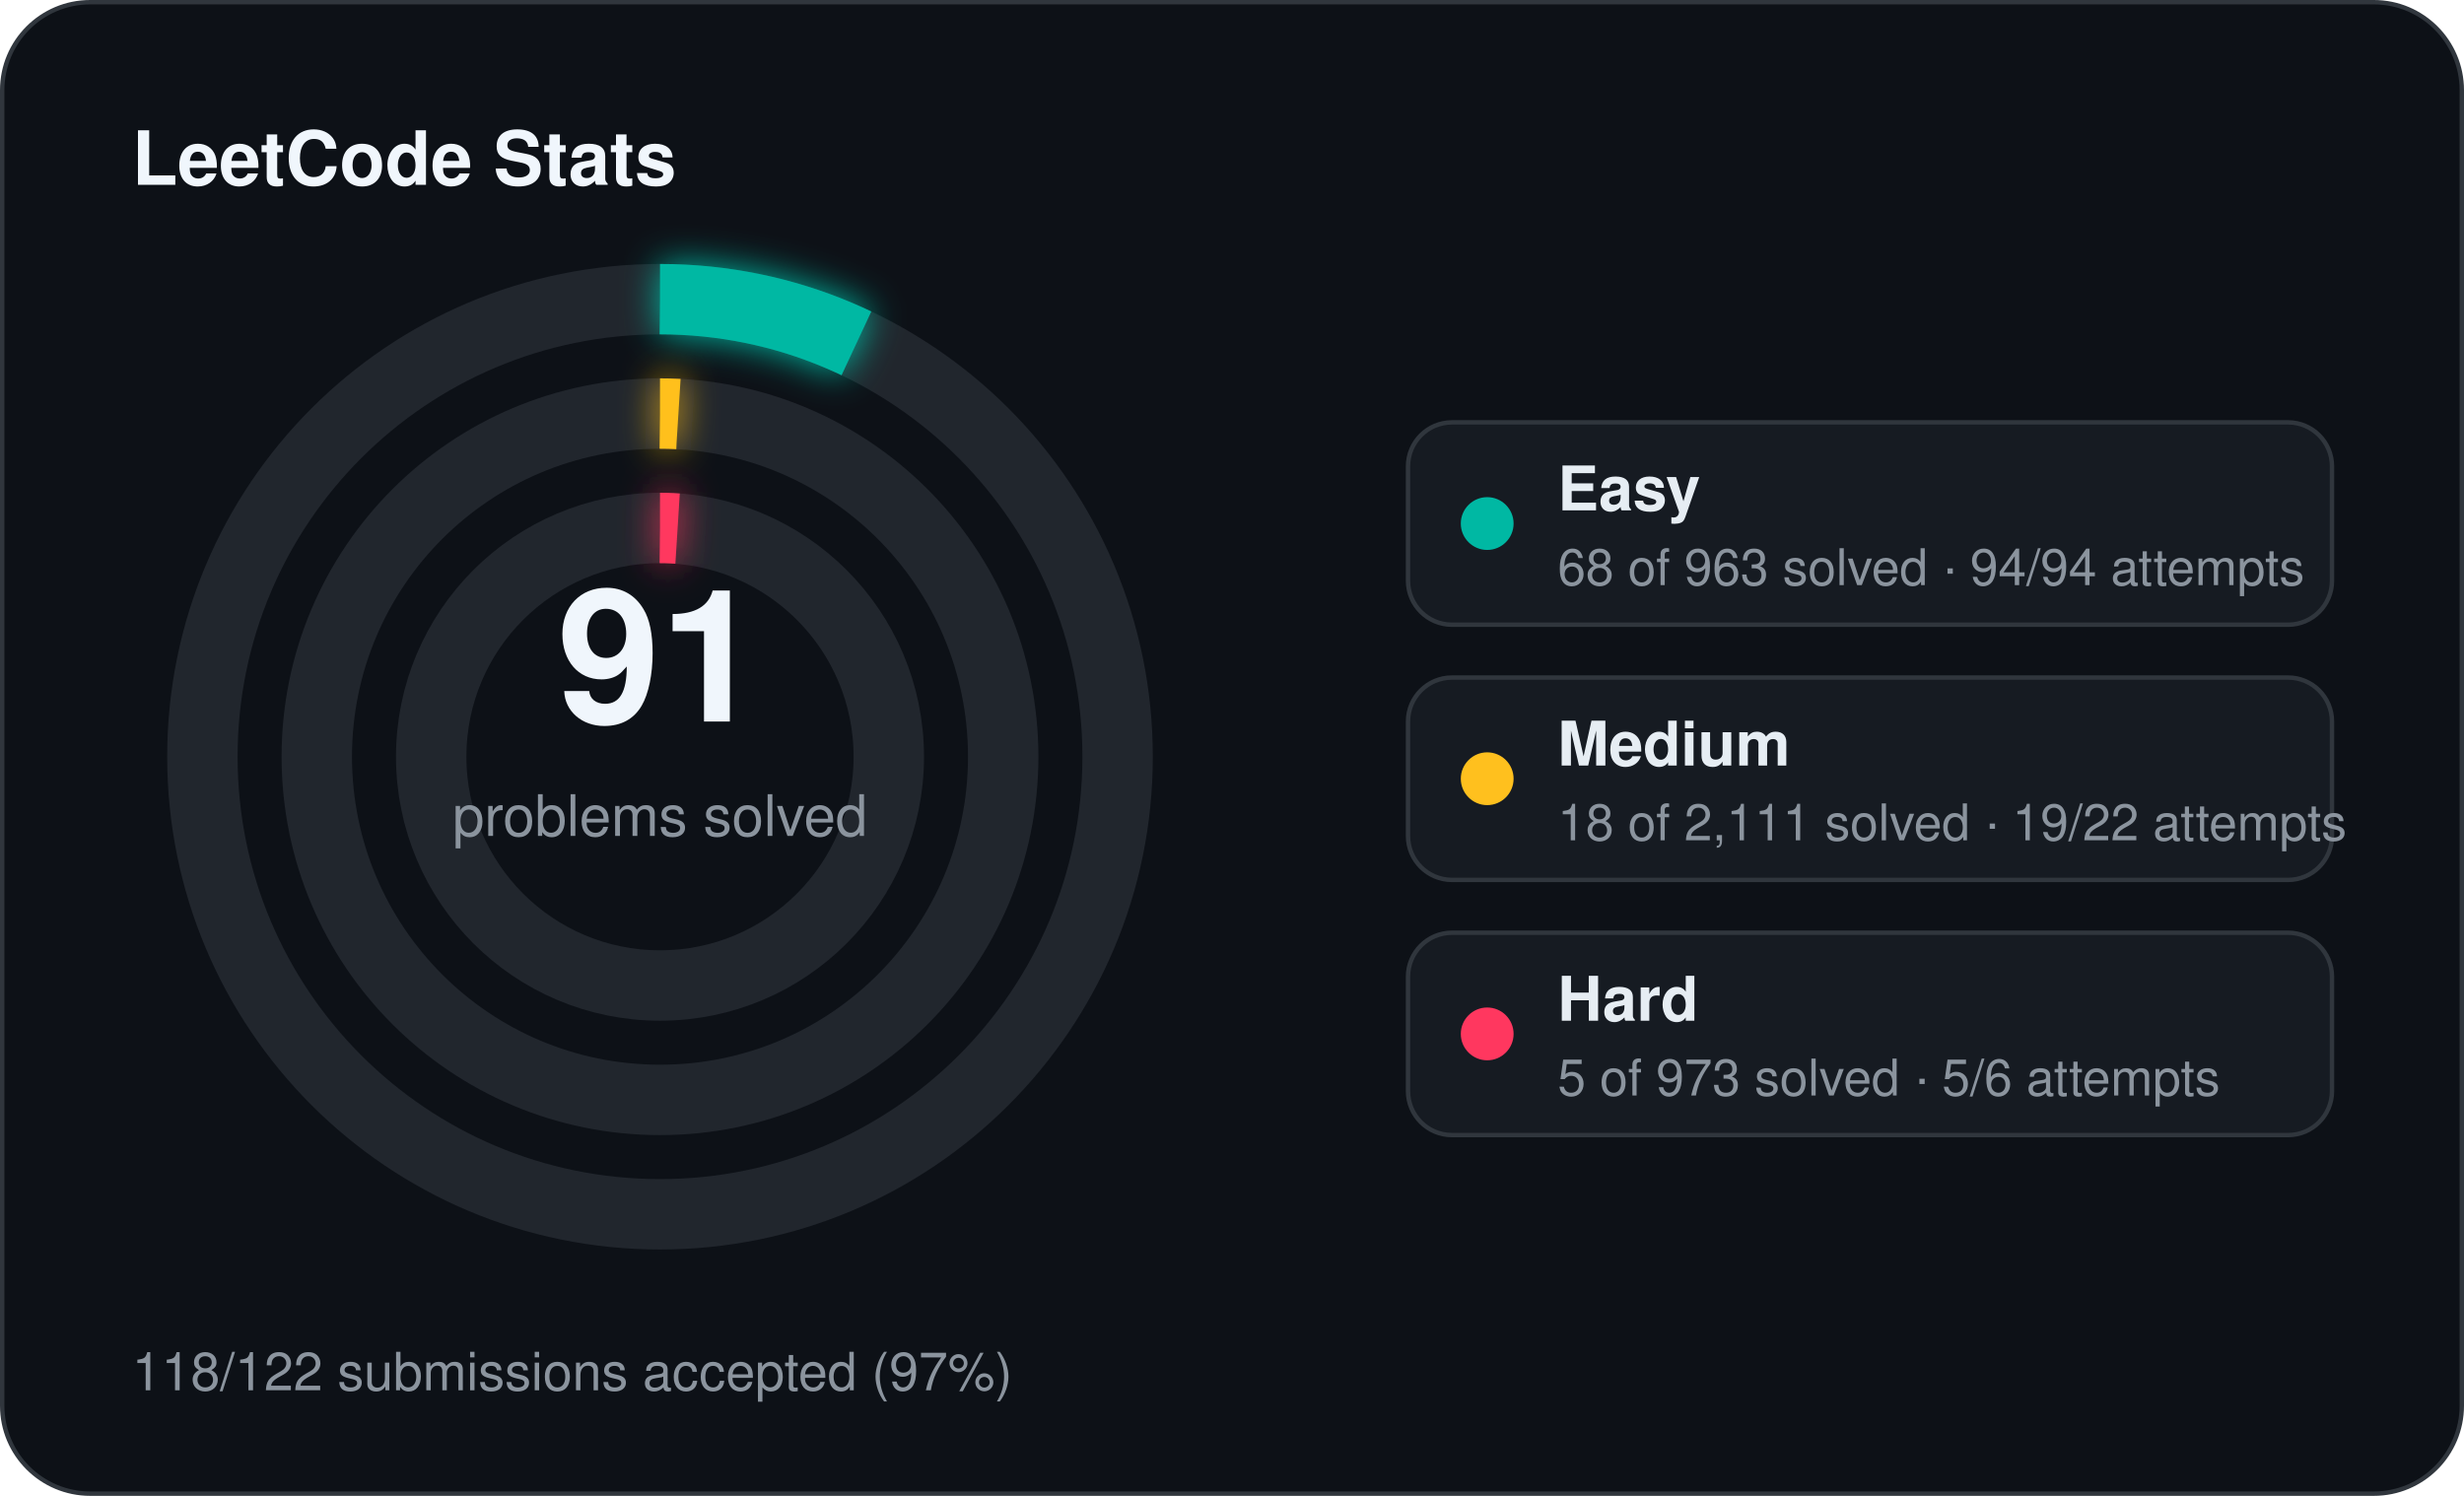
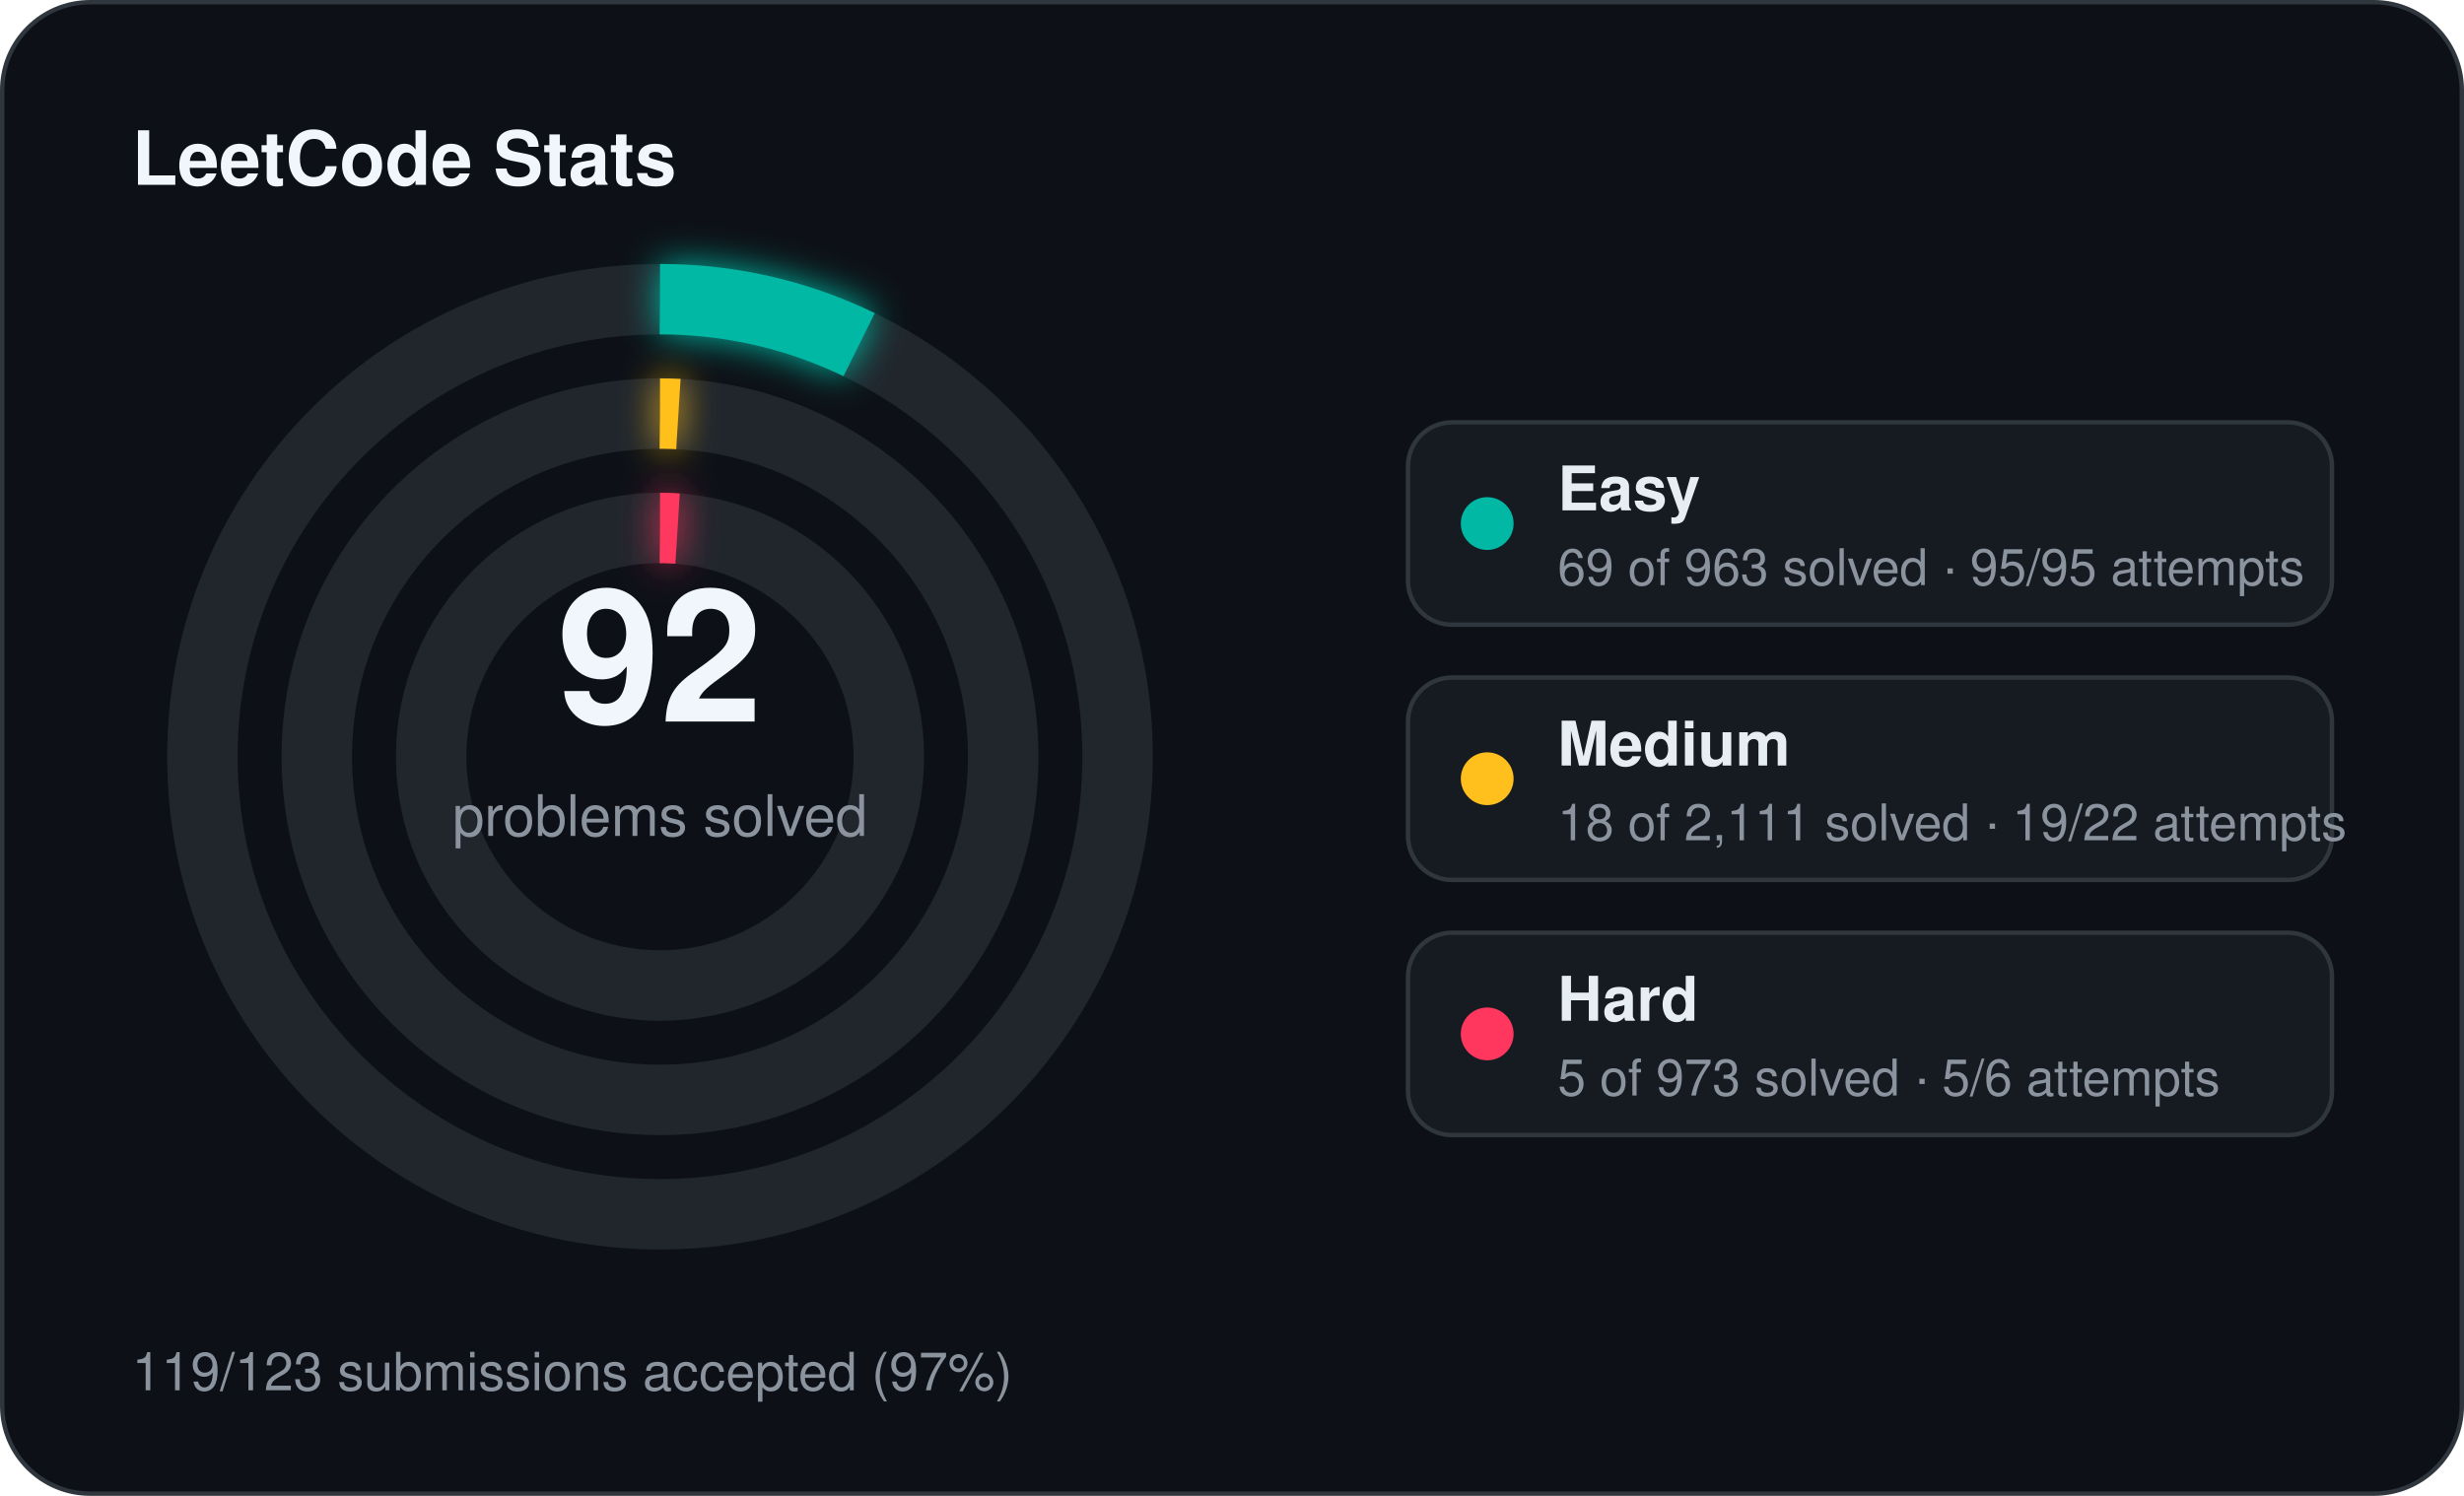
<svg xmlns="http://www.w3.org/2000/svg" width="560" height="340" viewBox="0 0 560 340">
  <defs>
    <filter id="stats-glow" x="-60%" y="-60%" width="220%" height="220%">
      <feGaussianBlur stdDeviation="4" result="blur" />
      <feMerge>
        <feMergeNode in="blur" />
        <feMergeNode in="SourceGraphic" />
      </feMerge>
    </filter>
  </defs>
  <rect x="0.5" y="0.5" width="559" height="339" rx="20" fill="#0d1117" stroke="#30363d" stroke-width="1" />
  <text x="30" y="42" fill="#f0f6fc" font-family="Segoe UI, Helvetica, Arial, sans-serif" font-size="17" font-weight="700">LeetCode Stats</text>
  <circle cx="150" cy="172" r="104" fill="none" stroke="#21262d" stroke-width="16" />
-   <circle cx="150" cy="172" r="104" fill="none" stroke="#00b8a3" stroke-width="16" stroke-linecap="butt" stroke-dasharray="46.14 653.45" transform="rotate(-90 150 172)" filter="url(#stats-glow)" />
+   <circle cx="150" cy="172" r="104" fill="none" stroke="#00b8a3" stroke-width="16" stroke-linecap="butt" stroke-dasharray="46.82 653.45" transform="rotate(-90 150 172)" filter="url(#stats-glow)" />
  <circle cx="150" cy="172" r="78" fill="none" stroke="#21262d" stroke-width="16" />
  <circle cx="150" cy="172" r="78" fill="none" stroke="#ffc01e" stroke-width="16" stroke-linecap="butt" stroke-dasharray="4.18 490.09" transform="rotate(-90 150 172)" filter="url(#stats-glow)" />
  <circle cx="150" cy="172" r="52" fill="none" stroke="#21262d" stroke-width="16" />
  <circle cx="150" cy="172" r="52" fill="none" stroke="#ff375f" stroke-width="16" stroke-linecap="butt" stroke-dasharray="4.00 326.73" transform="rotate(-90 150 172)" filter="url(#stats-glow)" />
-   <text x="150" y="164" text-anchor="middle" fill="#f0f6fc" font-family="Segoe UI, Helvetica, Arial, sans-serif" font-size="42" font-weight="700">91</text>
+   <text x="150" y="164" text-anchor="middle" fill="#f0f6fc" font-family="Segoe UI, Helvetica, Arial, sans-serif" font-size="42" font-weight="700">92</text>
  <text x="150" y="190" text-anchor="middle" fill="#8b949e" font-family="Segoe UI, Helvetica, Arial, sans-serif" font-size="13">problems solved</text>
  <rect x="320" y="96" width="210" height="46" rx="10" fill="#161b22" stroke="#30363d" stroke-width="1" />
  <circle cx="338" cy="119" r="6" fill="#00b8a3" />
  <text x="354" y="116" fill="#e6edf3" font-family="Segoe UI, Helvetica, Arial, sans-serif" font-size="14" font-weight="600">Easy</text>
-   <text x="354" y="133" fill="#8b949e" font-family="Segoe UI, Helvetica, Arial, sans-serif" font-size="11.5">68 of 963 solved · 94/94 attempts</text>
+   <text x="354" y="133" fill="#8b949e" font-family="Segoe UI, Helvetica, Arial, sans-serif" font-size="11.5">69 of 963 solved · 95/95 attempts</text>
  <rect x="320" y="154" width="210" height="46" rx="10" fill="#161b22" stroke="#30363d" stroke-width="1" />
  <circle cx="338" cy="177" r="6" fill="#ffc01e" />
  <text x="354" y="174" fill="#e6edf3" font-family="Segoe UI, Helvetica, Arial, sans-serif" font-size="14" font-weight="600">Medium</text>
  <text x="354" y="191" fill="#8b949e" font-family="Segoe UI, Helvetica, Arial, sans-serif" font-size="11.5">18 of 2,111 solved · 19/22 attempts</text>
  <rect x="320" y="212" width="210" height="46" rx="10" fill="#161b22" stroke="#30363d" stroke-width="1" />
  <circle cx="338" cy="235" r="6" fill="#ff375f" />
  <text x="354" y="232" fill="#e6edf3" font-family="Segoe UI, Helvetica, Arial, sans-serif" font-size="14" font-weight="600">Hard</text>
  <text x="354" y="249" fill="#8b949e" font-family="Segoe UI, Helvetica, Arial, sans-serif" font-size="11.5">5 of 973 solved · 5/6 attempts</text>
-   <text x="30" y="316" fill="#8b949e" font-family="Segoe UI, Helvetica, Arial, sans-serif" font-size="12">118/122 submissions accepted (97%)</text>
+   <text x="30" y="316" fill="#8b949e" font-family="Segoe UI, Helvetica, Arial, sans-serif" font-size="12">119/123 submissions accepted (97%)</text>
</svg>
